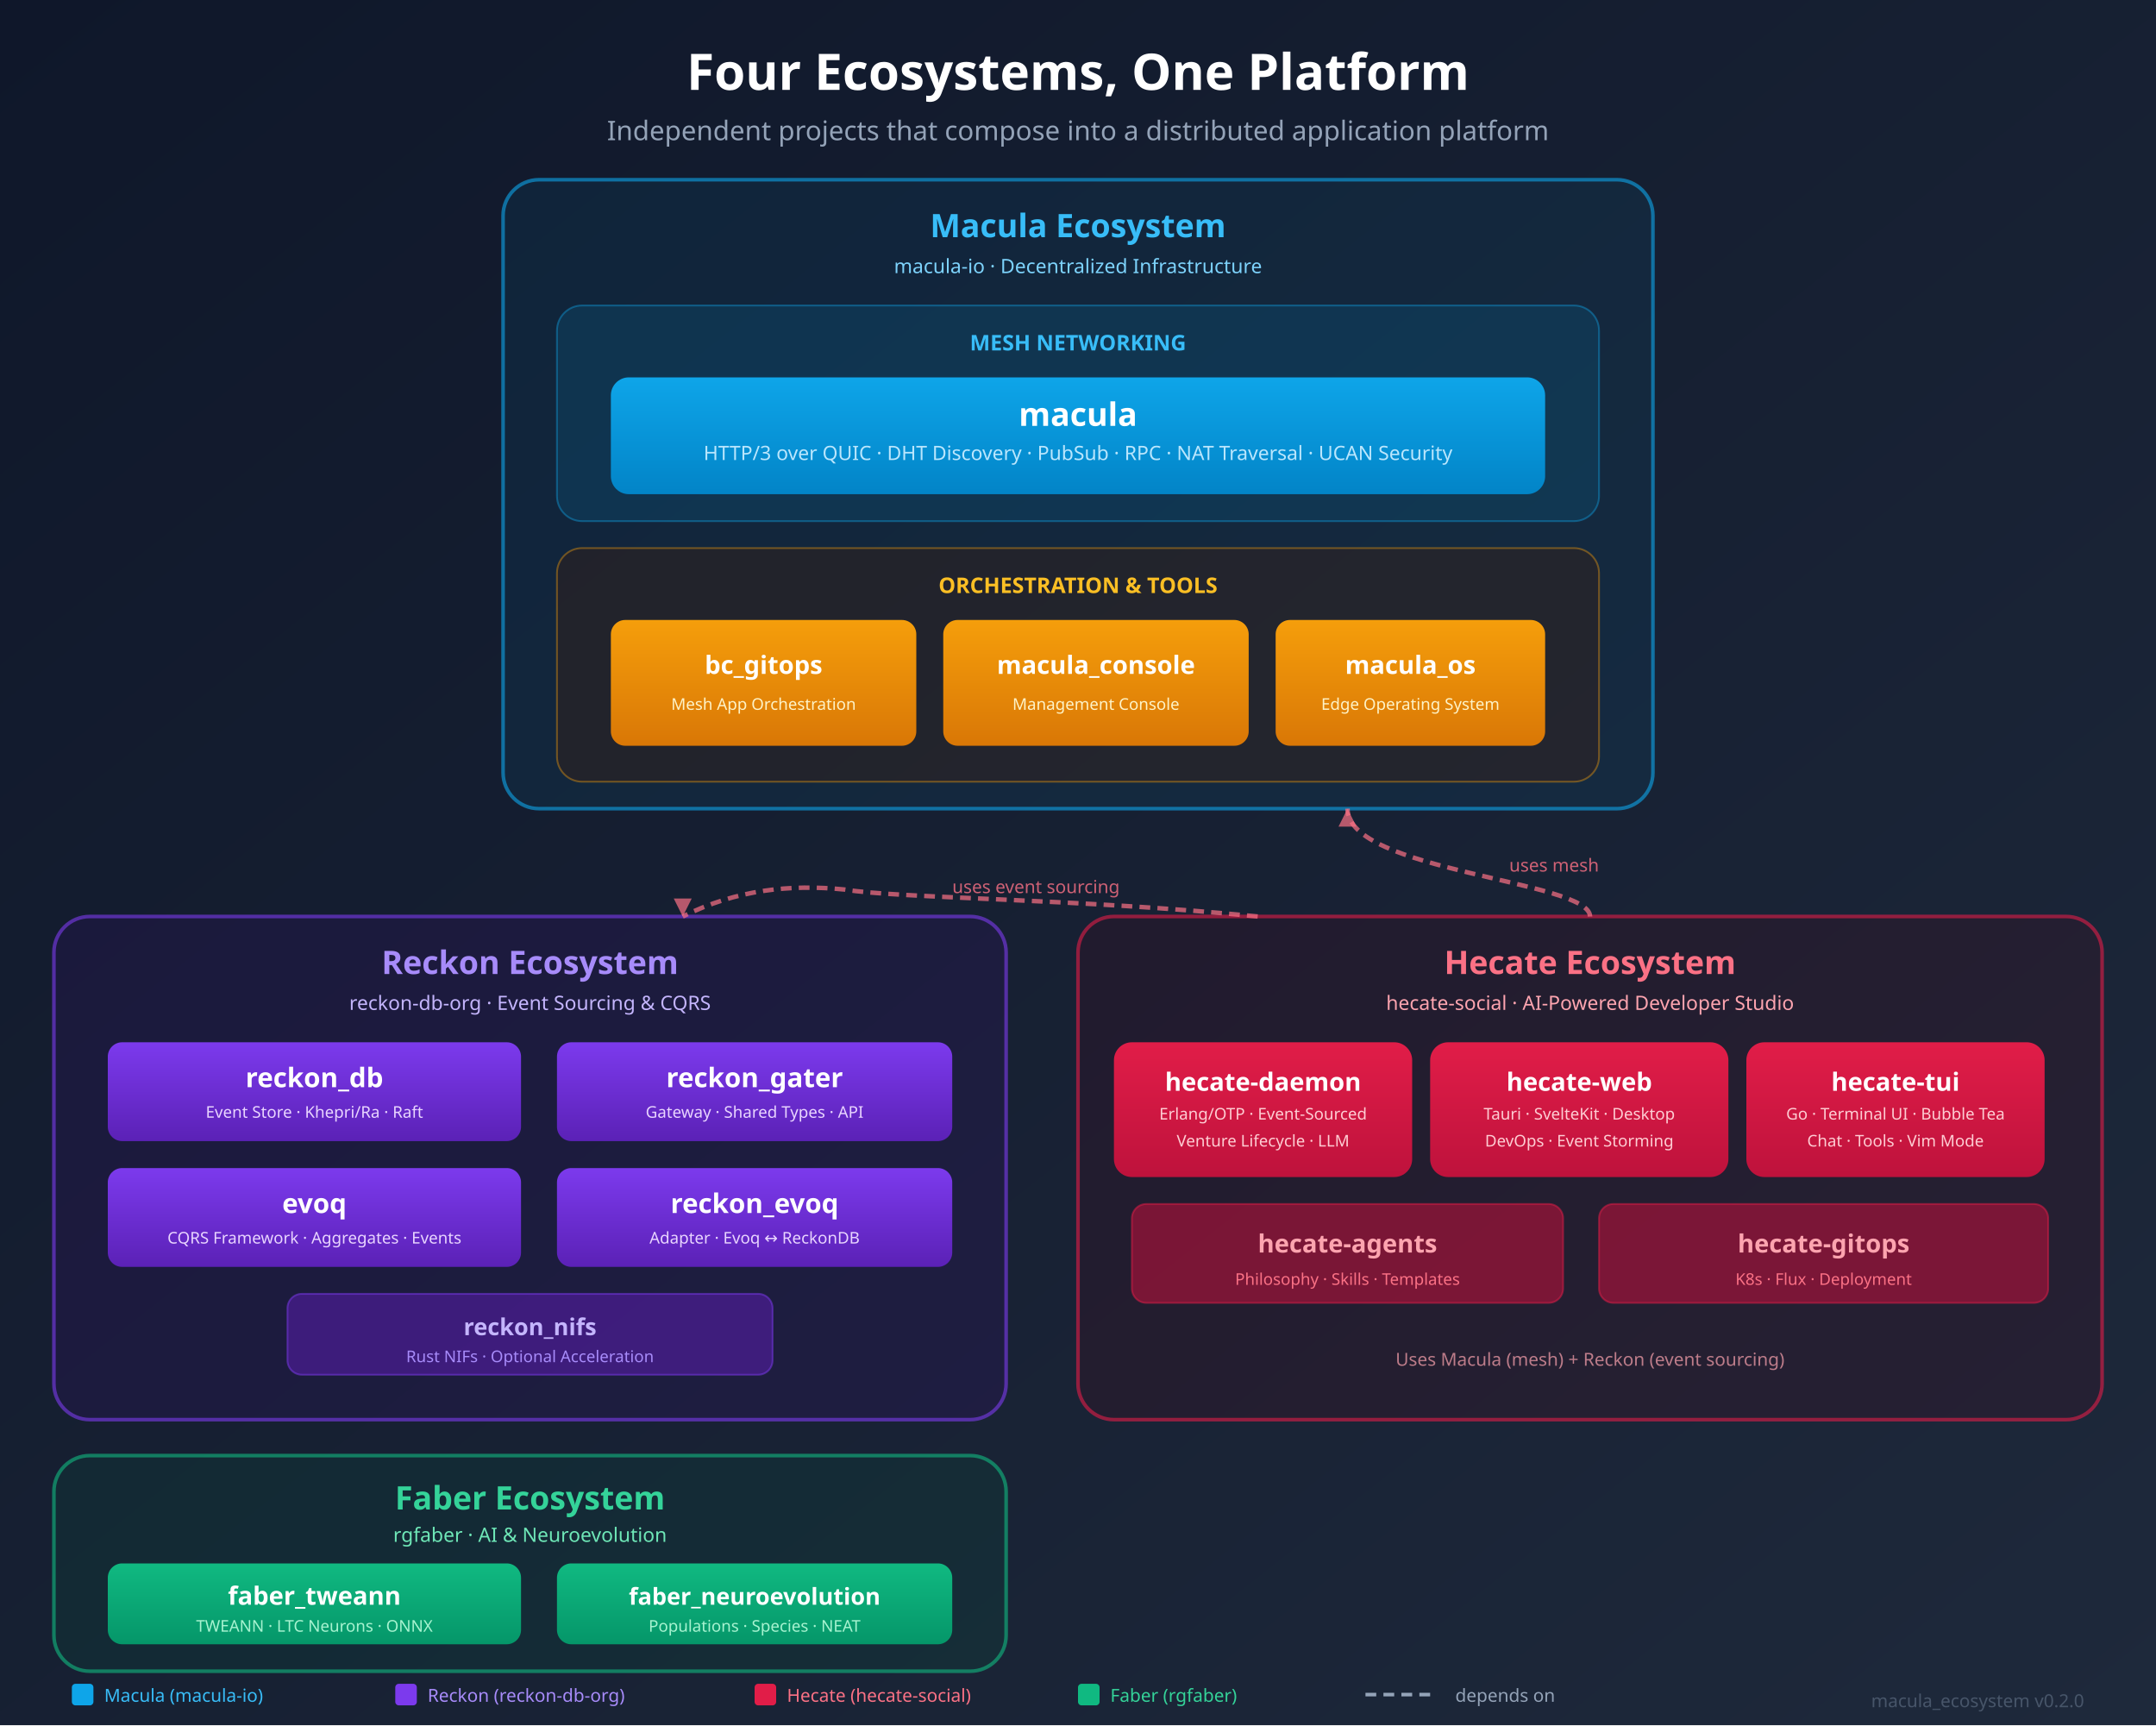
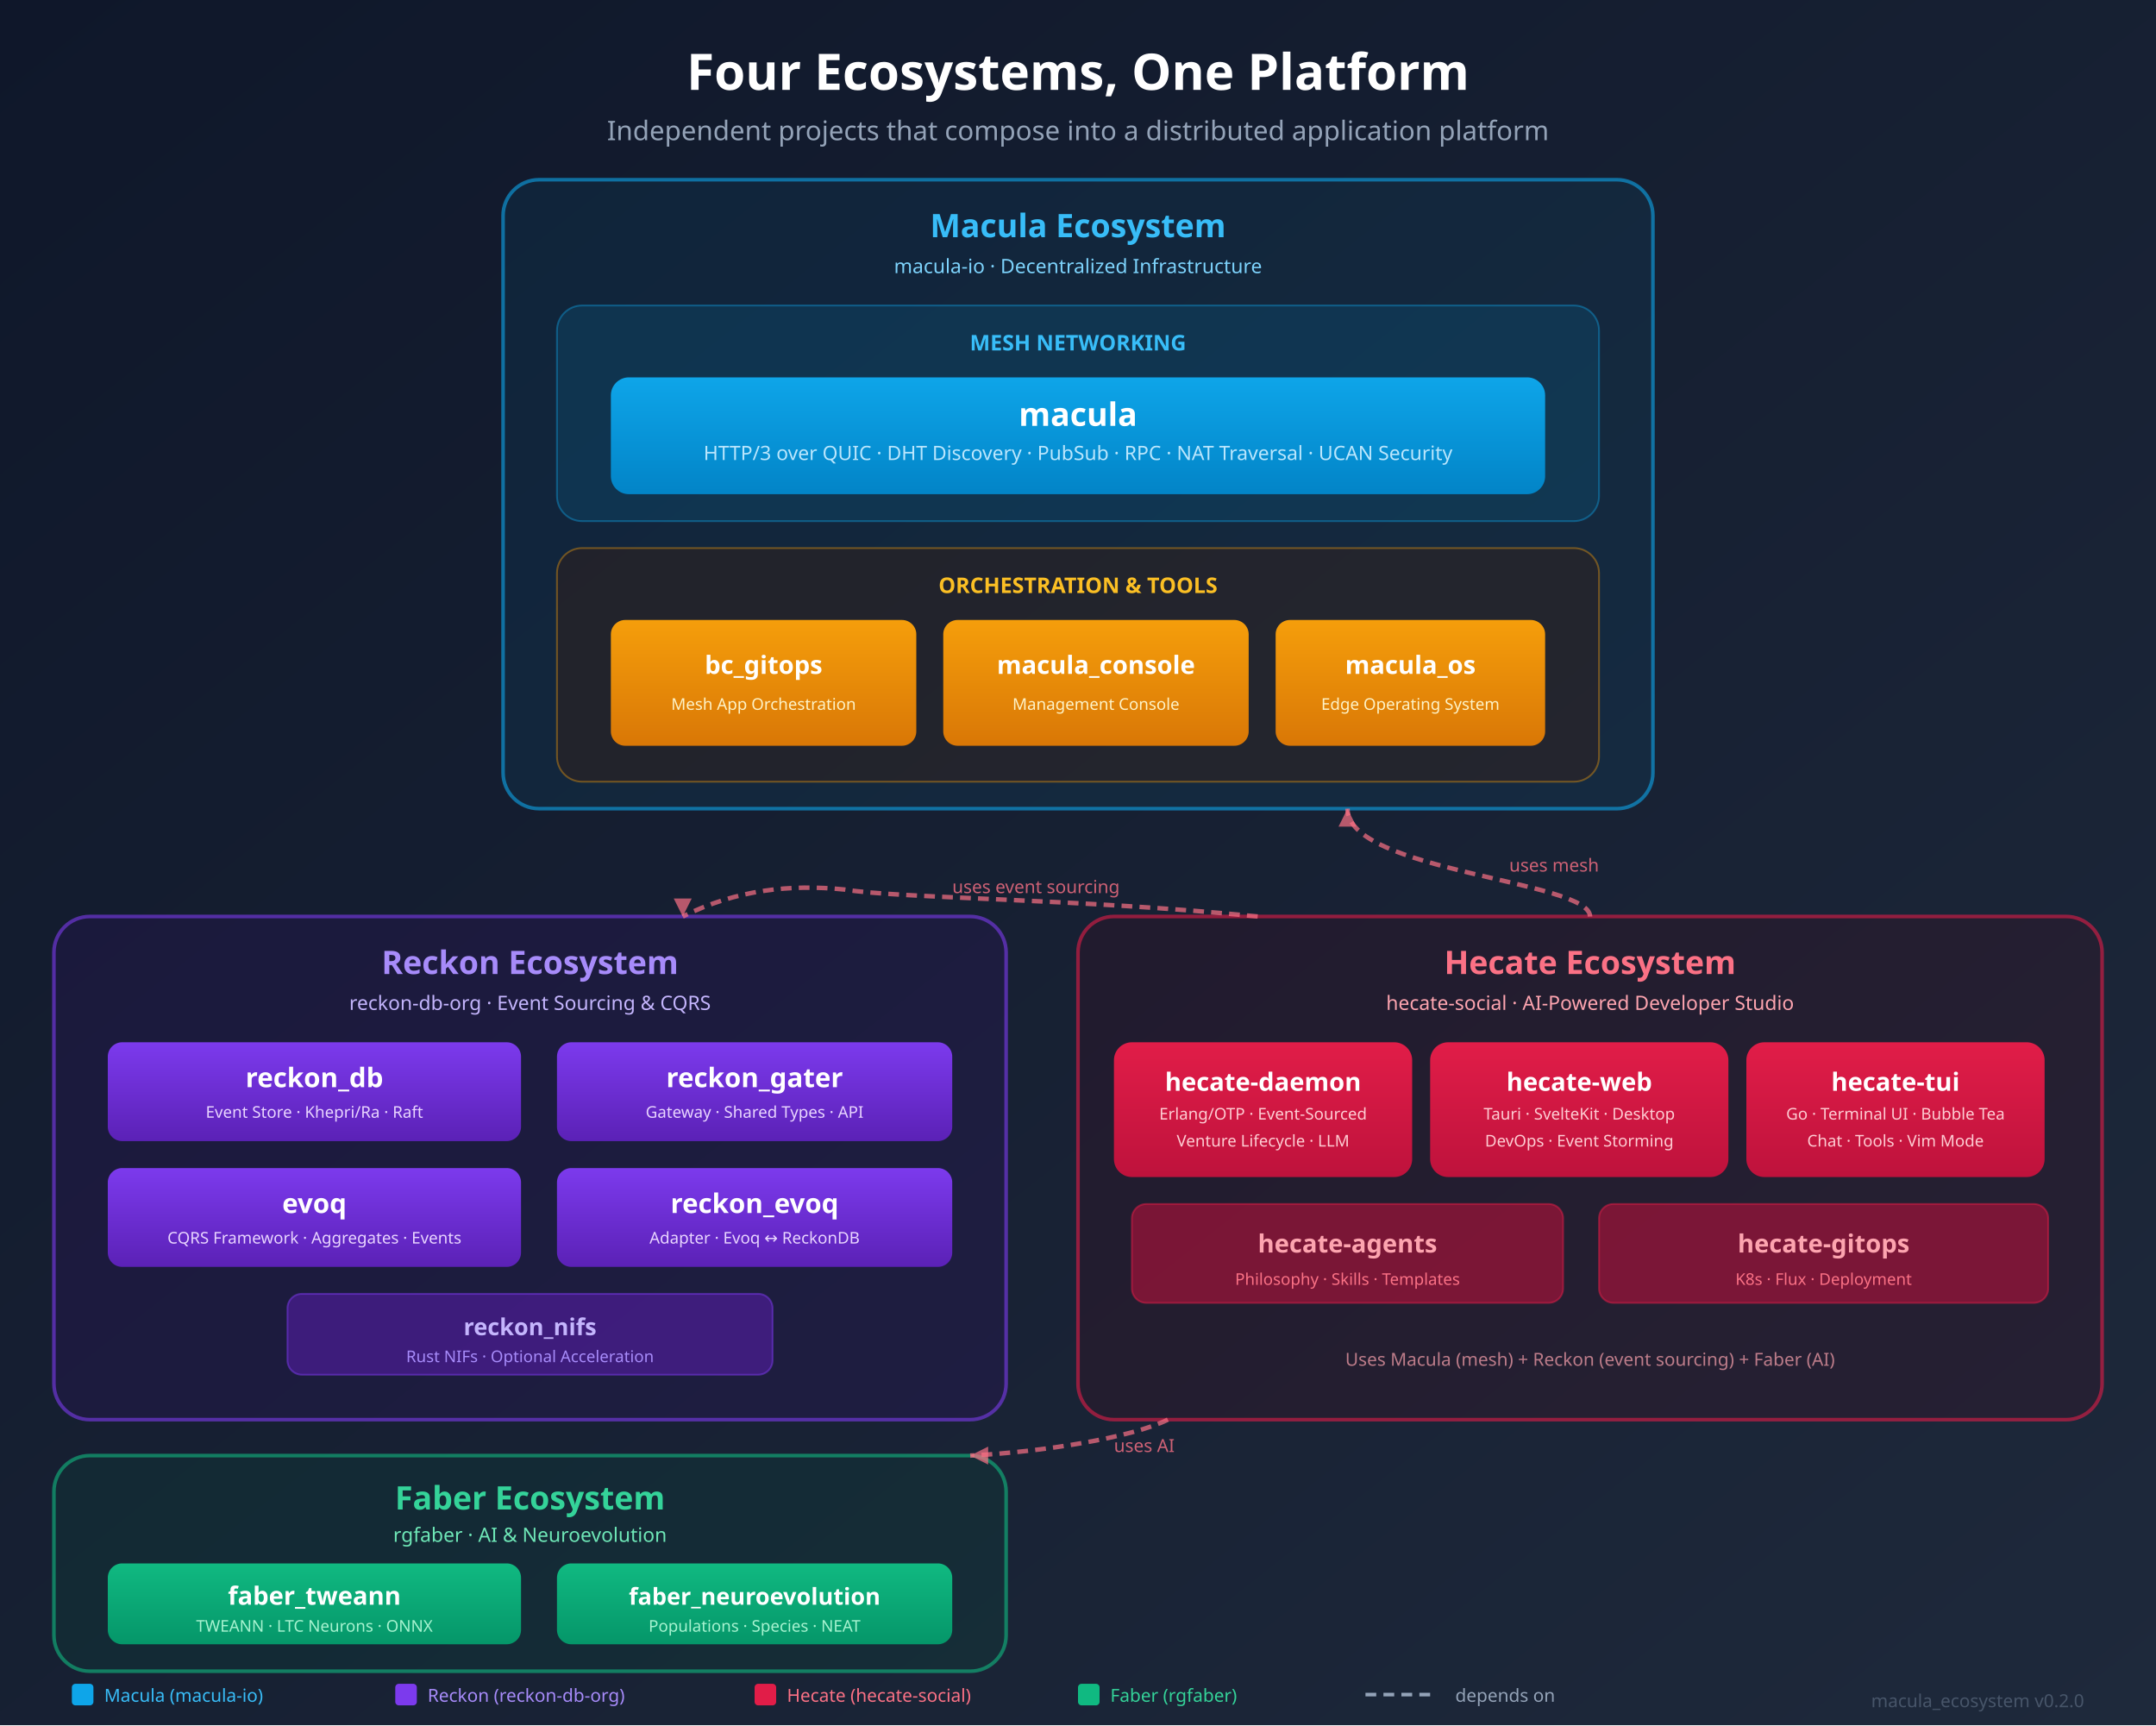
<svg xmlns="http://www.w3.org/2000/svg" viewBox="0 0 1200 960" fill="none">
  <defs>
    <linearGradient id="bgGrad" x1="0%" y1="0%" x2="100%" y2="100%">
      <stop offset="0%" style="stop-color:#0f172a" />
      <stop offset="100%" style="stop-color:#1e293b" />
    </linearGradient>
    <linearGradient id="meshGrad" x1="0%" y1="0%" x2="0%" y2="100%">
      <stop offset="0%" style="stop-color:#0ea5e9" />
      <stop offset="100%" style="stop-color:#0284c7" />
    </linearGradient>
    <linearGradient id="faberGrad" x1="0%" y1="0%" x2="0%" y2="100%">
      <stop offset="0%" style="stop-color:#10b981" />
      <stop offset="100%" style="stop-color:#059669" />
    </linearGradient>
    <linearGradient id="toolsGrad" x1="0%" y1="0%" x2="0%" y2="100%">
      <stop offset="0%" style="stop-color:#f59e0b" />
      <stop offset="100%" style="stop-color:#d97706" />
    </linearGradient>
    <linearGradient id="reckonGrad" x1="0%" y1="0%" x2="0%" y2="100%">
      <stop offset="0%" style="stop-color:#7c3aed" />
      <stop offset="100%" style="stop-color:#5b21b6" />
    </linearGradient>
    <linearGradient id="hecateGrad" x1="0%" y1="0%" x2="0%" y2="100%">
      <stop offset="0%" style="stop-color:#e11d48" />
      <stop offset="100%" style="stop-color:#be123c" />
    </linearGradient>
  </defs>
  <rect width="1200" height="960" fill="url(#bgGrad)" />
  <text x="600" y="50" text-anchor="middle" font-family="system-ui, sans-serif" font-size="28" font-weight="bold" fill="#fff">
    Four Ecosystems, One Platform
  </text>
  <text x="600" y="78" text-anchor="middle" font-family="system-ui, sans-serif" font-size="15" fill="#94a3b8">
    Independent projects that compose into a distributed application platform
  </text>
  <rect x="280" y="100" width="640" height="350" rx="20" fill="#0c4a6e" opacity="0.2" />
  <rect x="280" y="100" width="640" height="350" rx="20" fill="none" stroke="#0ea5e9" stroke-width="2" opacity="0.6" />
  <text x="600" y="132" text-anchor="middle" font-family="system-ui, sans-serif" font-size="18" font-weight="bold" fill="#38bdf8">
    Macula Ecosystem
  </text>
  <text x="600" y="152" text-anchor="middle" font-family="system-ui, sans-serif" font-size="11" fill="#7dd3fc">
    macula-io · Decentralized Infrastructure
  </text>
  <rect x="310" y="170" width="580" height="120" rx="14" fill="#0c4a6e" opacity="0.4" />
  <rect x="310" y="170" width="580" height="120" rx="14" fill="none" stroke="#0ea5e9" stroke-width="1" opacity="0.4" />
  <text x="600" y="195" text-anchor="middle" font-family="system-ui, sans-serif" font-size="12" font-weight="600" fill="#38bdf8">
    MESH NETWORKING
  </text>
  <rect x="340" y="210" width="520" height="65" rx="10" fill="url(#meshGrad)" />
  <text x="600" y="237" text-anchor="middle" font-family="system-ui, sans-serif" font-size="18" font-weight="bold" fill="#fff">macula</text>
  <text x="600" y="256" text-anchor="middle" font-family="system-ui, sans-serif" font-size="11" fill="#bae6fd">HTTP/3 over QUIC · DHT Discovery · PubSub · RPC · NAT Traversal · UCAN Security</text>
  <rect x="310" y="305" width="580" height="130" rx="14" fill="#451a03" opacity="0.3" />
  <rect x="310" y="305" width="580" height="130" rx="14" fill="none" stroke="#f59e0b" stroke-width="1" opacity="0.4" />
  <text x="600" y="330" text-anchor="middle" font-family="system-ui, sans-serif" font-size="12" font-weight="600" fill="#fbbf24">
    ORCHESTRATION &amp; TOOLS
  </text>
  <rect x="340" y="345" width="170" height="70" rx="8" fill="url(#toolsGrad)" />
  <text x="425" y="375" text-anchor="middle" font-family="system-ui, sans-serif" font-size="14" font-weight="bold" fill="#fff">bc_gitops</text>
  <text x="425" y="395" text-anchor="middle" font-family="system-ui, sans-serif" font-size="9" fill="#fef3c7">Mesh App Orchestration</text>
  <rect x="525" y="345" width="170" height="70" rx="8" fill="url(#toolsGrad)" />
  <text x="610" y="375" text-anchor="middle" font-family="system-ui, sans-serif" font-size="14" font-weight="bold" fill="#fff">macula_console</text>
  <text x="610" y="395" text-anchor="middle" font-family="system-ui, sans-serif" font-size="9" fill="#fef3c7">Management Console</text>
  <rect x="710" y="345" width="150" height="70" rx="8" fill="url(#toolsGrad)" />
  <text x="785" y="375" text-anchor="middle" font-family="system-ui, sans-serif" font-size="14" font-weight="bold" fill="#fff">macula_os</text>
  <text x="785" y="395" text-anchor="middle" font-family="system-ui, sans-serif" font-size="9" fill="#fef3c7">Edge Operating System</text>
  <rect x="30" y="510" width="530" height="280" rx="20" fill="#2e1065" opacity="0.25" />
  <rect x="30" y="510" width="530" height="280" rx="20" fill="none" stroke="#7c3aed" stroke-width="2" opacity="0.6" />
  <text x="295" y="542" text-anchor="middle" font-family="system-ui, sans-serif" font-size="18" font-weight="bold" fill="#a78bfa">
    Reckon Ecosystem
  </text>
  <text x="295" y="562" text-anchor="middle" font-family="system-ui, sans-serif" font-size="11" fill="#c4b5fd">
    reckon-db-org · Event Sourcing &amp; CQRS
  </text>
  <rect x="60" y="580" width="230" height="55" rx="8" fill="url(#reckonGrad)" />
  <text x="175" y="605" text-anchor="middle" font-family="system-ui, sans-serif" font-size="15" font-weight="bold" fill="#fff">reckon_db</text>
  <text x="175" y="622" text-anchor="middle" font-family="system-ui, sans-serif" font-size="9" fill="#e9d5ff">Event Store · Khepri/Ra · Raft</text>
  <rect x="310" y="580" width="220" height="55" rx="8" fill="url(#reckonGrad)" />
  <text x="420" y="605" text-anchor="middle" font-family="system-ui, sans-serif" font-size="15" font-weight="bold" fill="#fff">reckon_gater</text>
  <text x="420" y="622" text-anchor="middle" font-family="system-ui, sans-serif" font-size="9" fill="#e9d5ff">Gateway · Shared Types · API</text>
  <rect x="60" y="650" width="230" height="55" rx="8" fill="url(#reckonGrad)" />
  <text x="175" y="675" text-anchor="middle" font-family="system-ui, sans-serif" font-size="15" font-weight="bold" fill="#fff">evoq</text>
  <text x="175" y="692" text-anchor="middle" font-family="system-ui, sans-serif" font-size="9" fill="#e9d5ff">CQRS Framework · Aggregates · Events</text>
  <rect x="310" y="650" width="220" height="55" rx="8" fill="url(#reckonGrad)" />
  <text x="420" y="675" text-anchor="middle" font-family="system-ui, sans-serif" font-size="15" font-weight="bold" fill="#fff">reckon_evoq</text>
  <text x="420" y="692" text-anchor="middle" font-family="system-ui, sans-serif" font-size="9" fill="#e9d5ff">Adapter · Evoq ↔ ReckonDB</text>
  <rect x="160" y="720" width="270" height="45" rx="8" fill="#4c1d95" opacity="0.7" />
  <rect x="160" y="720" width="270" height="45" rx="8" fill="none" stroke="#7c3aed" stroke-width="1" opacity="0.5" />
  <text x="295" y="743" text-anchor="middle" font-family="system-ui, sans-serif" font-size="13" font-weight="bold" fill="#c4b5fd">reckon_nifs</text>
  <text x="295" y="758" text-anchor="middle" font-family="system-ui, sans-serif" font-size="9" fill="#a78bfa">Rust NIFs · Optional Acceleration</text>
  <rect x="30" y="810" width="530" height="120" rx="20" fill="#064e3b" opacity="0.2" />
  <rect x="30" y="810" width="530" height="120" rx="20" fill="none" stroke="#10b981" stroke-width="2" opacity="0.6" />
  <text x="295" y="840" text-anchor="middle" font-family="system-ui, sans-serif" font-size="18" font-weight="bold" fill="#34d399">
    Faber Ecosystem
  </text>
  <text x="295" y="858" text-anchor="middle" font-family="system-ui, sans-serif" font-size="11" fill="#6ee7b7">
    rgfaber · AI &amp; Neuroevolution
  </text>
  <rect x="60" y="870" width="230" height="45" rx="8" fill="url(#faberGrad)" />
  <text x="175" y="893" text-anchor="middle" font-family="system-ui, sans-serif" font-size="14" font-weight="bold" fill="#fff">faber_tweann</text>
  <text x="175" y="908" text-anchor="middle" font-family="system-ui, sans-serif" font-size="9" fill="#a7f3d0">TWEANN · LTC Neurons · ONNX</text>
  <rect x="310" y="870" width="220" height="45" rx="8" fill="url(#faberGrad)" />
  <text x="420" y="893" text-anchor="middle" font-family="system-ui, sans-serif" font-size="13" font-weight="bold" fill="#fff">faber_neuroevolution</text>
  <text x="420" y="908" text-anchor="middle" font-family="system-ui, sans-serif" font-size="9" fill="#a7f3d0">Populations · Species · NEAT</text>
  <rect x="600" y="510" width="570" height="280" rx="20" fill="#4c0519" opacity="0.2" />
  <rect x="600" y="510" width="570" height="280" rx="20" fill="none" stroke="#e11d48" stroke-width="2" opacity="0.6" />
  <text x="885" y="542" text-anchor="middle" font-family="system-ui, sans-serif" font-size="18" font-weight="bold" fill="#fb7185">
    Hecate Ecosystem
  </text>
  <text x="885" y="562" text-anchor="middle" font-family="system-ui, sans-serif" font-size="11" fill="#fda4af">
    hecate-social · AI-Powered Developer Studio
  </text>
  <rect x="620" y="580" width="166" height="75" rx="10" fill="url(#hecateGrad)" />
  <text x="703" y="607" text-anchor="middle" font-family="system-ui, sans-serif" font-size="14" font-weight="bold" fill="#fff">hecate-daemon</text>
  <text x="703" y="623" text-anchor="middle" font-family="system-ui, sans-serif" font-size="9" fill="#fecdd3">Erlang/OTP · Event-Sourced</text>
  <text x="703" y="638" text-anchor="middle" font-family="system-ui, sans-serif" font-size="9" fill="#fecdd3">Venture Lifecycle · LLM</text>
  <rect x="796" y="580" width="166" height="75" rx="10" fill="url(#hecateGrad)" />
  <text x="879" y="607" text-anchor="middle" font-family="system-ui, sans-serif" font-size="14" font-weight="bold" fill="#fff">hecate-web</text>
  <text x="879" y="623" text-anchor="middle" font-family="system-ui, sans-serif" font-size="9" fill="#fecdd3">Tauri · SvelteKit · Desktop</text>
  <text x="879" y="638" text-anchor="middle" font-family="system-ui, sans-serif" font-size="9" fill="#fecdd3">DevOps · Event Storming</text>
  <rect x="972" y="580" width="166" height="75" rx="10" fill="url(#hecateGrad)" />
  <text x="1055" y="607" text-anchor="middle" font-family="system-ui, sans-serif" font-size="14" font-weight="bold" fill="#fff">hecate-tui</text>
  <text x="1055" y="623" text-anchor="middle" font-family="system-ui, sans-serif" font-size="9" fill="#fecdd3">Go · Terminal UI · Bubble Tea</text>
  <text x="1055" y="638" text-anchor="middle" font-family="system-ui, sans-serif" font-size="9" fill="#fecdd3">Chat · Tools · Vim Mode</text>
  <rect x="630" y="670" width="240" height="55" rx="8" fill="#9f1239" opacity="0.7" />
  <rect x="630" y="670" width="240" height="55" rx="8" fill="none" stroke="#e11d48" stroke-width="1" opacity="0.5" />
  <text x="750" y="697" text-anchor="middle" font-family="system-ui, sans-serif" font-size="14" font-weight="bold" fill="#fda4af">hecate-agents</text>
  <text x="750" y="715" text-anchor="middle" font-family="system-ui, sans-serif" font-size="9" fill="#fb7185">Philosophy · Skills · Templates</text>
  <rect x="890" y="670" width="250" height="55" rx="8" fill="#9f1239" opacity="0.7" />
  <rect x="890" y="670" width="250" height="55" rx="8" fill="none" stroke="#e11d48" stroke-width="1" opacity="0.5" />
  <text x="1015" y="697" text-anchor="middle" font-family="system-ui, sans-serif" font-size="14" font-weight="bold" fill="#fda4af">hecate-gitops</text>
  <text x="1015" y="715" text-anchor="middle" font-family="system-ui, sans-serif" font-size="9" fill="#fb7185">K8s · Flux · Deployment</text>
  <text x="885" y="760" text-anchor="middle" font-family="system-ui, sans-serif" font-size="10" fill="#fda4af" opacity="0.7">
-     Uses Macula (mesh) + Reckon (event sourcing)
+     Uses Macula (mesh) + Reckon (event sourcing) + Faber (AI)
  </text>
  <path d="M 885 510 C 885 490 750 485 750 450" stroke="#fb7185" stroke-width="2.5" fill="none" stroke-dasharray="6,4" opacity="0.7" />
  <polygon points="750,450 745,460 755,460" fill="#fb7185" opacity="0.7" />
  <text x="840" y="485" font-family="system-ui, sans-serif" font-size="10" fill="#fb7185" opacity="0.8">uses mesh</text>
  <path d="M 700 510 C 600 500 500 500 470 495 C 440 492 410 495 380 510" stroke="#fb7185" stroke-width="2.5" fill="none" stroke-dasharray="6,4" opacity="0.7" />
  <polygon points="380,510 375,500 385,500" fill="#fb7185" opacity="0.7" />
  <text x="530" y="497" font-family="system-ui, sans-serif" font-size="10" fill="#fb7185" opacity="0.8">uses event sourcing</text>
+   <path d="M 650 790 C 630 800 580 808 540 810" stroke="#fb7185" stroke-width="2.5" fill="none" stroke-dasharray="6,4" opacity="0.7" />
+   <polygon points="540,810 550,805 550,815" fill="#fb7185" opacity="0.7" />
+   <text x="620" y="808" font-family="system-ui, sans-serif" font-size="10" fill="#fb7185" opacity="0.8">uses AI</text>
  <g transform="translate(40, 945)">
    <rect x="0" y="-8" width="12" height="12" rx="2" fill="#0ea5e9" />
    <text x="18" y="2" font-family="system-ui, sans-serif" font-size="10" fill="#38bdf8">Macula (macula-io)</text>
    <rect x="180" y="-8" width="12" height="12" rx="2" fill="#7c3aed" />
    <text x="198" y="2" font-family="system-ui, sans-serif" font-size="10" fill="#a78bfa">Reckon (reckon-db-org)</text>
    <rect x="380" y="-8" width="12" height="12" rx="2" fill="#e11d48" />
    <text x="398" y="2" font-family="system-ui, sans-serif" font-size="10" fill="#fb7185">Hecate (hecate-social)</text>
    <rect x="560" y="-8" width="12" height="12" rx="2" fill="#10b981" />
    <text x="578" y="2" font-family="system-ui, sans-serif" font-size="10" fill="#34d399">Faber (rgfaber)</text>
    <line x1="720" y1="-2" x2="760" y2="-2" stroke="#94a3b8" stroke-width="2" stroke-dasharray="6,4" />
    <text x="770" y="2" font-family="system-ui, sans-serif" font-size="10" fill="#94a3b8">depends on</text>
  </g>
  <text x="1160" y="950" text-anchor="end" font-family="system-ui, sans-serif" font-size="10" fill="#475569">
    macula_ecosystem v0.2.0
  </text>
</svg>
